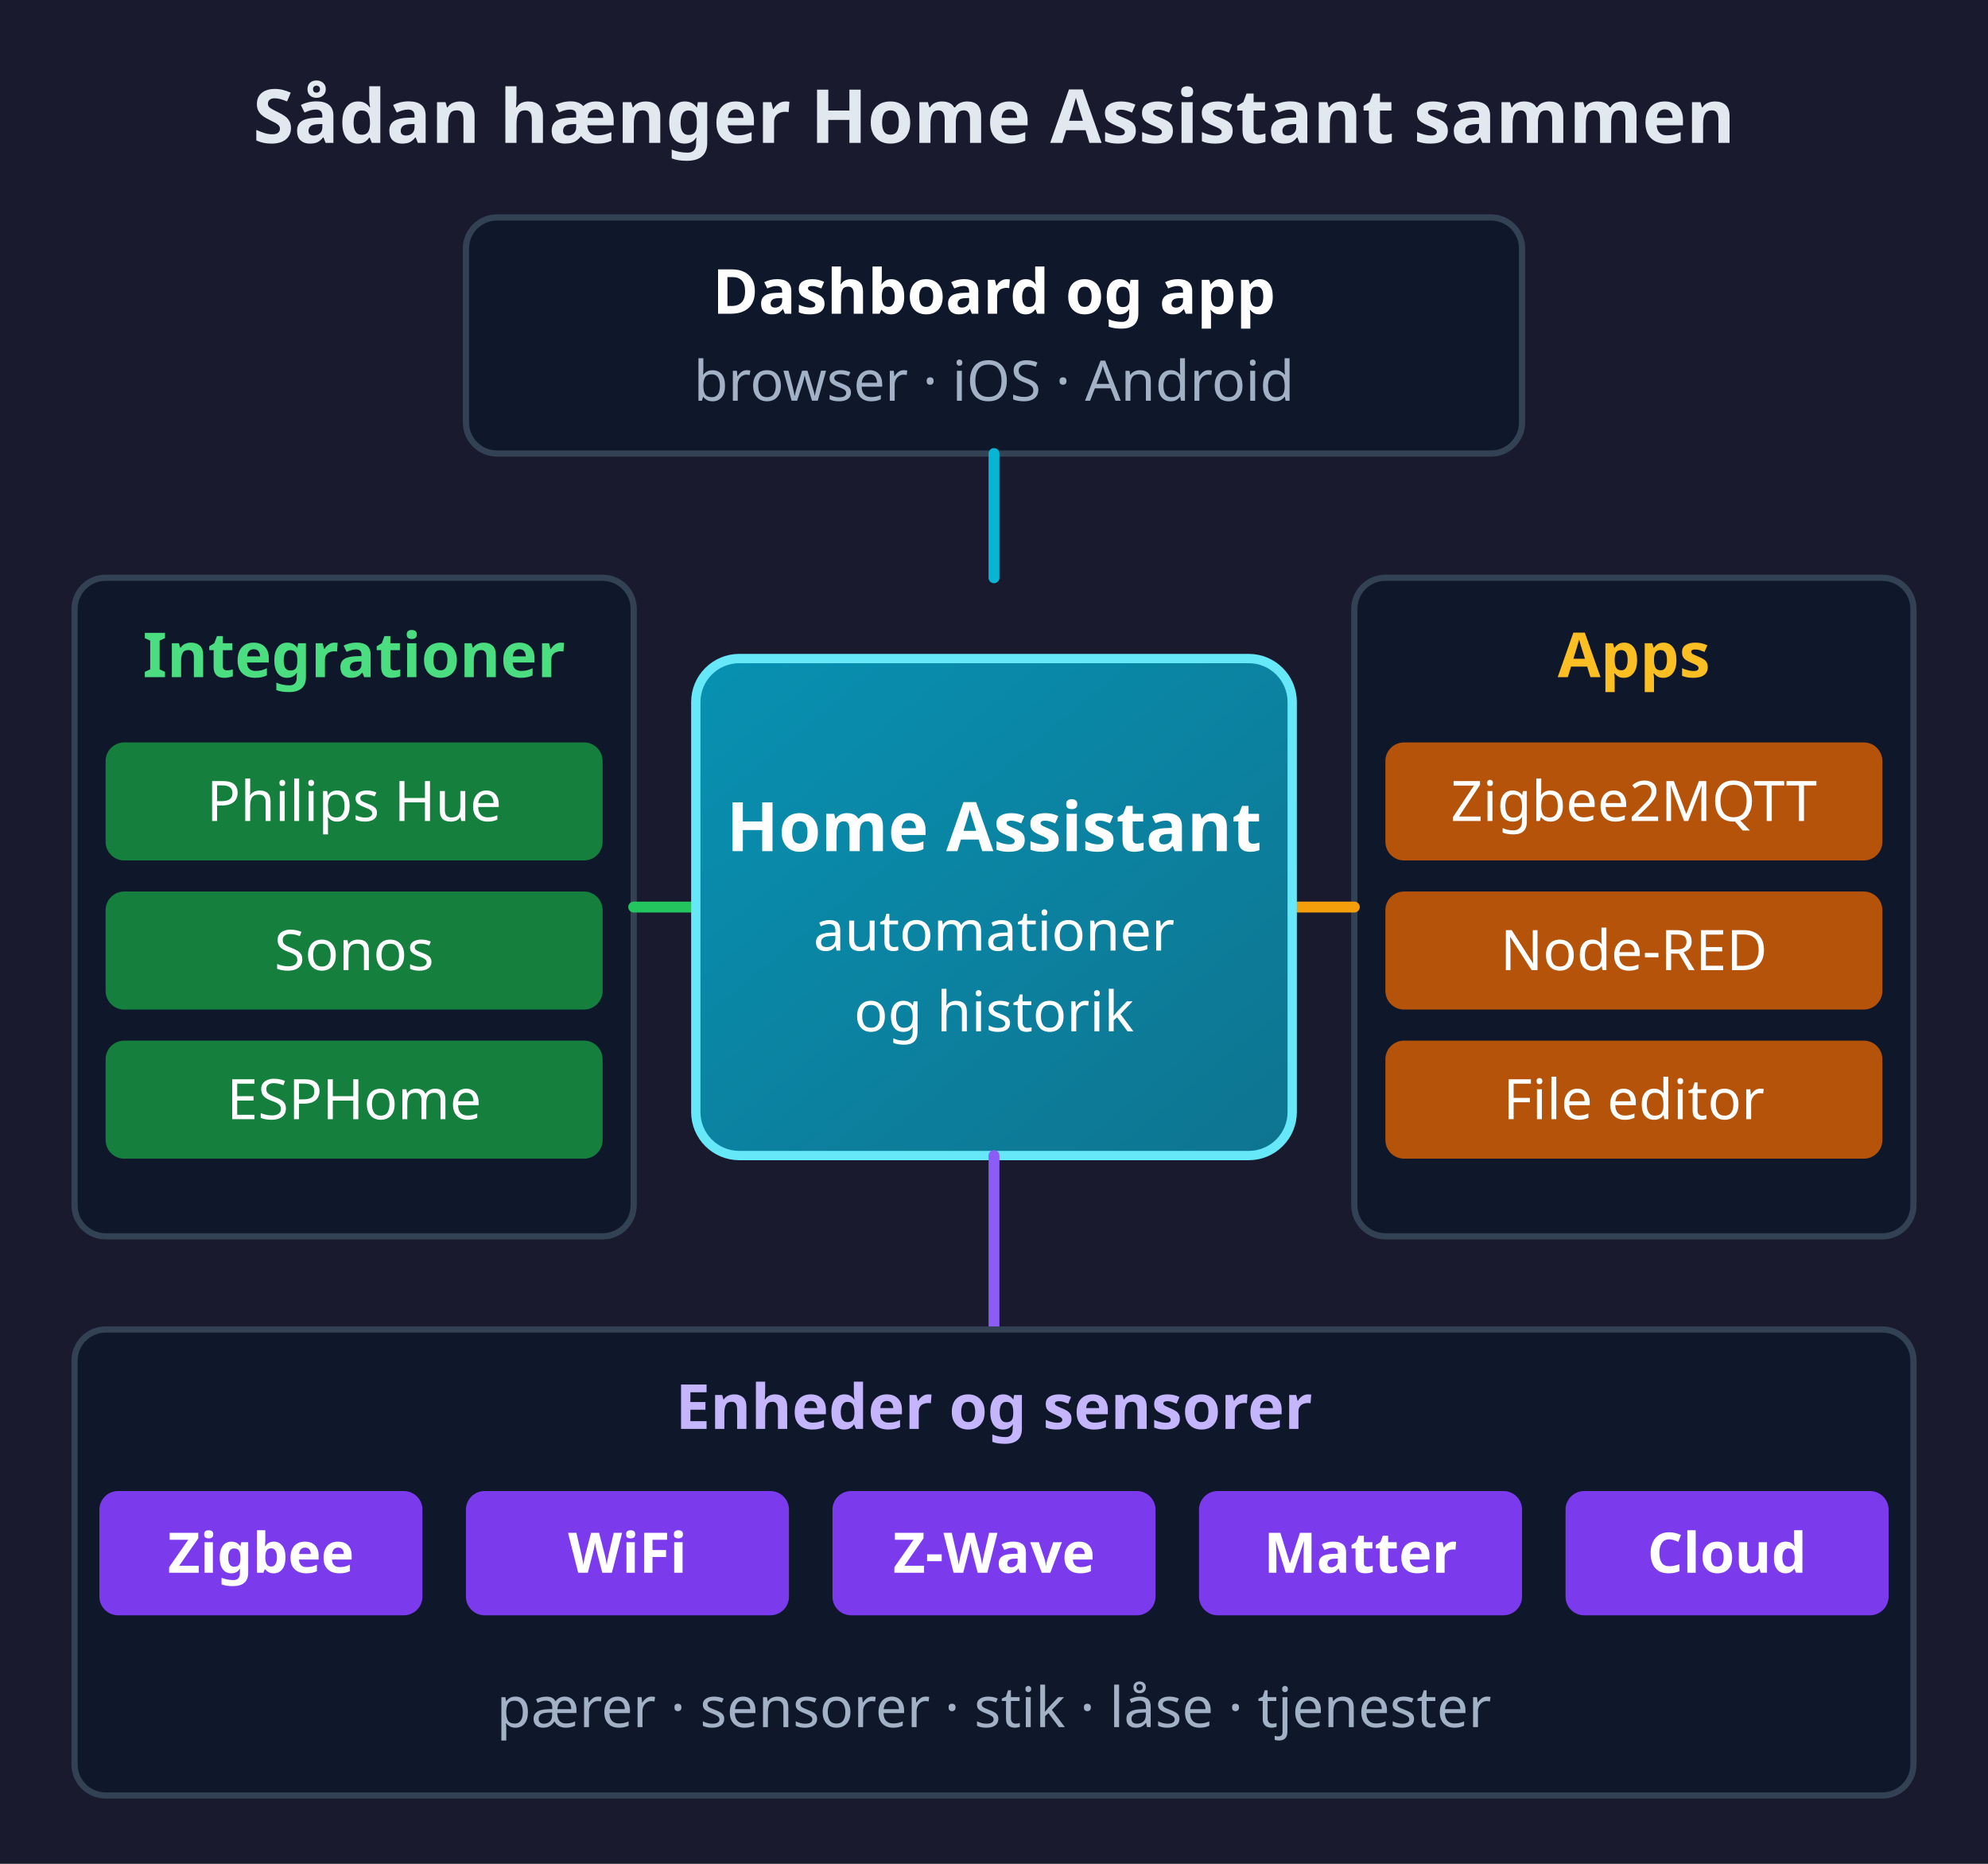
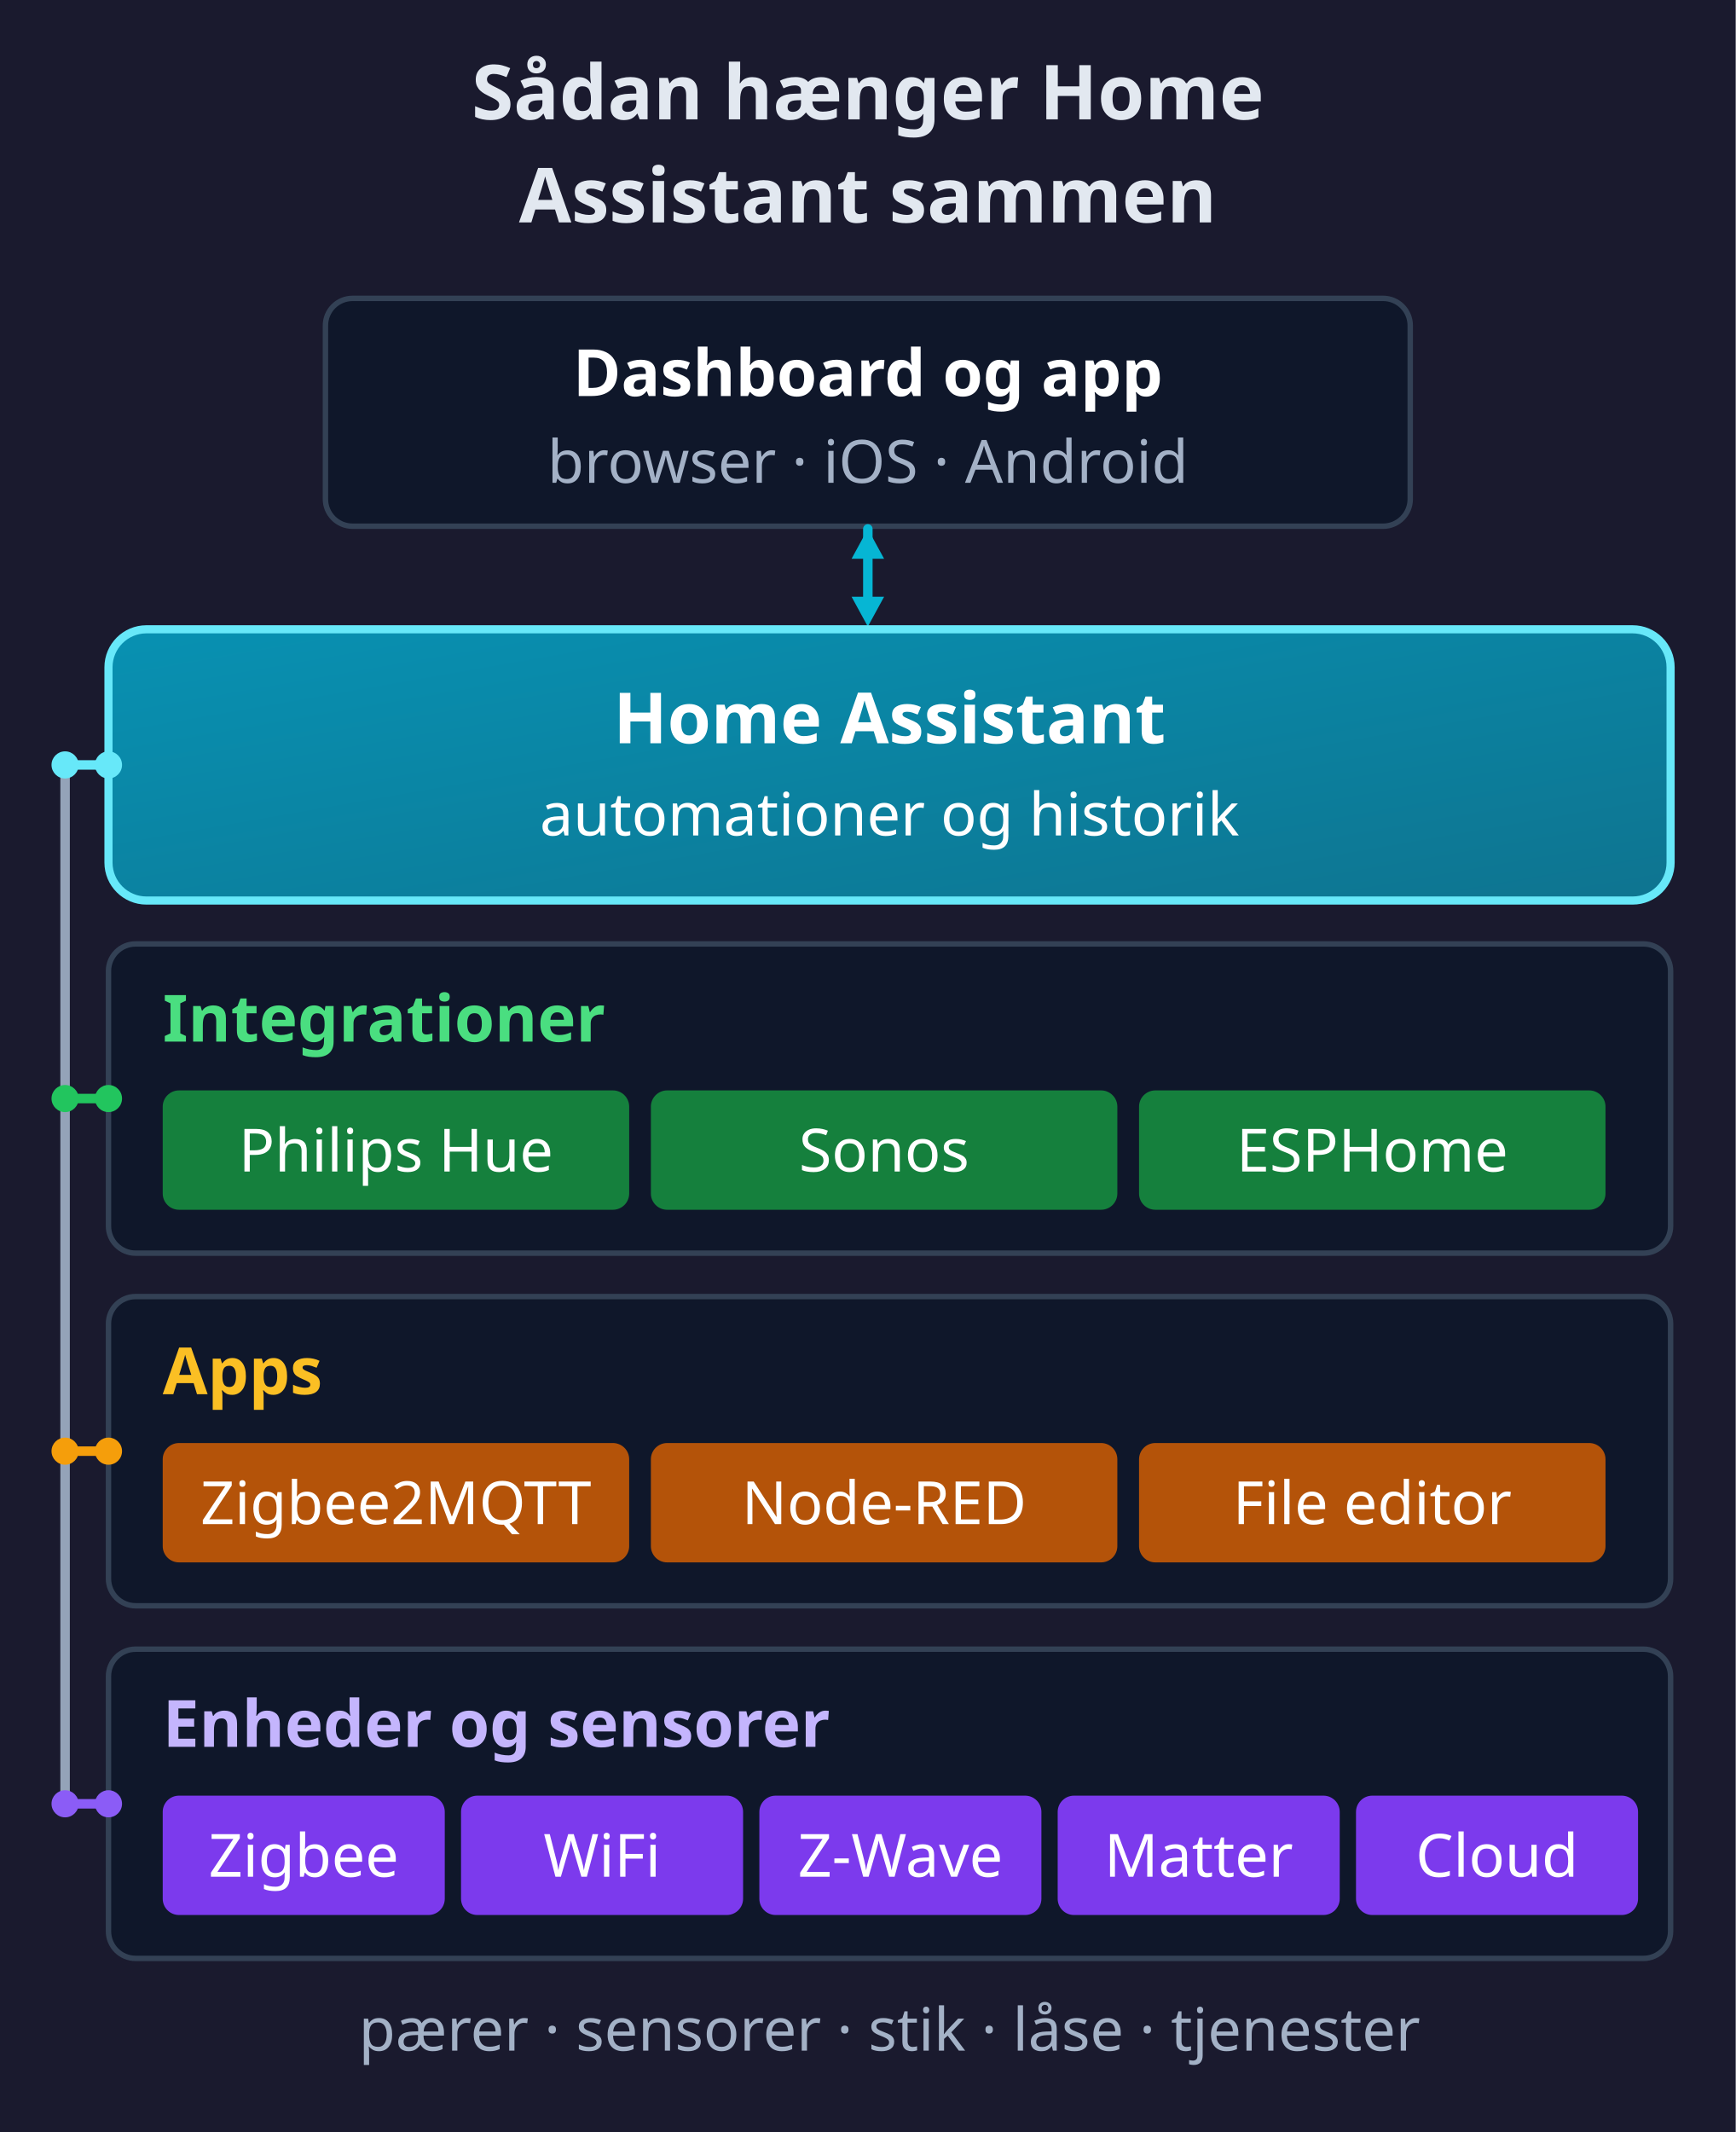
- <svg xmlns="http://www.w3.org/2000/svg" viewBox="0 0 640 600" role="img" lang="da" font-family="system-ui, sans-serif">
+ <svg xmlns="http://www.w3.org/2000/svg" viewBox="0 0 640 786" role="img" lang="da" font-family="system-ui, sans-serif">
  <defs>
    <linearGradient id="core" x1="0" y1="0" x2="1" y2="1">
      <stop offset="0" stop-color="#0891b2" />
      <stop offset="1" stop-color="#0e7490" />
    </linearGradient>
  </defs>
-   <rect x="0" y="0" width="640" height="600" fill="#1a1a2e" />
-   <text x="320" y="46" font-size="24" fill="#e2e8f0" text-anchor="middle" font-weight="700">Sådan hænger Home Assistant sammen</text>
-   <rect x="150" y="70" width="340" height="76" rx="10" fill="#0f172a" stroke="#334155" stroke-width="2" />
-   <text x="320" y="101" font-size="20" fill="#ffffff" text-anchor="middle" font-weight="700">Dashboard og app</text>
-   <text x="320" y="129" font-size="18" fill="#a3b1c6" text-anchor="middle">browser · iOS · Android</text>
-   <path d="M320 146L320 186" fill="none" stroke="#06b6d4" stroke-width="3.5" stroke-linecap="round" stroke-linejoin="round" />
-   <rect x="24" y="186" width="180" height="212" rx="10" fill="#0f172a" stroke="#334155" stroke-width="2" />
-   <text x="114" y="218" font-size="20" fill="#4ade80" text-anchor="middle" font-weight="700">Integrationer</text>
-   <rect x="34" y="239" width="160" height="38" rx="6" fill="#15803d" />
-   <text x="114" y="264.3" font-size="18" fill="#ffffff" text-anchor="middle">Philips Hue</text>
-   <rect x="34" y="287" width="160" height="38" rx="6" fill="#15803d" />
-   <text x="114" y="312.3" font-size="18" fill="#ffffff" text-anchor="middle">Sonos</text>
-   <rect x="34" y="335" width="160" height="38" rx="6" fill="#15803d" />
-   <text x="114" y="360.3" font-size="18" fill="#ffffff" text-anchor="middle">ESPHome</text>
-   <rect x="436" y="186" width="180" height="212" rx="10" fill="#0f172a" stroke="#334155" stroke-width="2" />
-   <text x="526" y="218" font-size="20" fill="#fbbf24" text-anchor="middle" font-weight="700">Apps</text>
-   <rect x="446" y="239" width="160" height="38" rx="6" fill="#b45309" />
-   <text x="526" y="264.3" font-size="18" fill="#ffffff" text-anchor="middle">Zigbee2MQTT</text>
-   <rect x="446" y="287" width="160" height="38" rx="6" fill="#b45309" />
-   <text x="526" y="312.3" font-size="18" fill="#ffffff" text-anchor="middle">Node-RED</text>
-   <rect x="446" y="335" width="160" height="38" rx="6" fill="#b45309" />
-   <text x="526" y="360.3" font-size="18" fill="#ffffff" text-anchor="middle">File editor</text>
-   <path d="M204 292L224 292" fill="none" stroke="#22c55e" stroke-width="3.5" stroke-linecap="round" stroke-linejoin="round" />
-   <path d="M416 292L436 292" fill="none" stroke="#f59e0b" stroke-width="3.5" stroke-linecap="round" stroke-linejoin="round" />
-   <rect x="224" y="212" width="192" height="160" rx="14" fill="url(#core)" stroke="#67e8f9" stroke-width="3" />
-   <text x="320" y="274" font-size="22" fill="#ffffff" text-anchor="middle" font-weight="700">Home Assistant</text>
-   <text x="320" y="306" font-size="18" fill="#ffffff" text-anchor="middle">automationer</text>
-   <text x="320" y="332" font-size="18" fill="#ffffff" text-anchor="middle">og historik</text>
-   <path d="M320 372L320 428" fill="none" stroke="#8b5cf6" stroke-width="3.5" stroke-linecap="round" stroke-linejoin="round" />
-   <rect x="24" y="428" width="592" height="150" rx="10" fill="#0f172a" stroke="#334155" stroke-width="2" />
-   <text x="320" y="460" font-size="20" fill="#c4b5fd" text-anchor="middle" font-weight="700">Enheder og sensorer</text>
-   <rect x="32" y="480" width="104" height="40" rx="6" fill="#7c3aed" />
-   <text x="84" y="506.3" font-size="18" fill="#ffffff" text-anchor="middle" font-weight="700">Zigbee</text>
-   <rect x="150" y="480" width="104" height="40" rx="6" fill="#7c3aed" />
-   <text x="202" y="506.3" font-size="18" fill="#ffffff" text-anchor="middle" font-weight="700">WiFi</text>
-   <rect x="268" y="480" width="104" height="40" rx="6" fill="#7c3aed" />
-   <text x="320" y="506.3" font-size="18" fill="#ffffff" text-anchor="middle" font-weight="700">Z-Wave</text>
-   <rect x="386" y="480" width="104" height="40" rx="6" fill="#7c3aed" />
-   <text x="438" y="506.3" font-size="18" fill="#ffffff" text-anchor="middle" font-weight="700">Matter</text>
-   <rect x="504" y="480" width="104" height="40" rx="6" fill="#7c3aed" />
-   <text x="556" y="506.3" font-size="18" fill="#ffffff" text-anchor="middle" font-weight="700">Cloud</text>
-   <text x="320" y="556" font-size="18" fill="#a3b1c6" text-anchor="middle">pærer · sensorer · stik · låse · tjenester</text>
+   <rect x="0" y="0" width="640" height="786" fill="#1a1a2e" />
+   <text x="320" y="44" font-size="28" fill="#e2e8f0" text-anchor="middle" font-weight="700">Sådan hænger Home</text>
+   <text x="320" y="82" font-size="28" fill="#e2e8f0" text-anchor="middle" font-weight="700">Assistant sammen</text>
+   <rect x="120" y="110" width="400" height="84" rx="10" fill="#0f172a" stroke="#334155" stroke-width="2" />
+   <text x="320" y="146" font-size="24" fill="#ffffff" text-anchor="middle" font-weight="700">Dashboard og app</text>
+   <text x="320" y="178" font-size="22" fill="#a3b1c6" text-anchor="middle">browser · iOS · Android</text>
+   <path d="M320 195L320 220" fill="none" stroke="#06b6d4" stroke-width="3.5" stroke-linecap="round" stroke-linejoin="round" />
+   <path d="M320 231L314 220L326 220Z" fill="#06b6d4" />
+   <path d="M320 195L326 206L314 206Z" fill="#06b6d4" />
+   <rect x="40" y="232" width="576" height="100" rx="14" fill="url(#core)" stroke="#67e8f9" stroke-width="3" />
+   <text x="328" y="274" font-size="26" fill="#ffffff" text-anchor="middle" font-weight="700">Home Assistant</text>
+   <text x="328" y="308" font-size="22" fill="#ffffff" text-anchor="middle">automationer og historik</text>
+   <rect x="40" y="348" width="576" height="114" rx="10" fill="#0f172a" stroke="#334155" stroke-width="2" />
+   <text x="60" y="384" font-size="24" fill="#4ade80" font-weight="700">Integrationer</text>
+   <rect x="60" y="402" width="172" height="44" rx="6" fill="#15803d" />
+   <text x="146" y="431.9" font-size="22" fill="#ffffff" text-anchor="middle">Philips Hue</text>
+   <rect x="240" y="402" width="172" height="44" rx="6" fill="#15803d" />
+   <text x="326" y="431.9" font-size="22" fill="#ffffff" text-anchor="middle">Sonos</text>
+   <rect x="420" y="402" width="172" height="44" rx="6" fill="#15803d" />
+   <text x="506" y="431.9" font-size="22" fill="#ffffff" text-anchor="middle">ESPHome</text>
+   <rect x="40" y="478" width="576" height="114" rx="10" fill="#0f172a" stroke="#334155" stroke-width="2" />
+   <text x="60" y="514" font-size="24" fill="#fbbf24" font-weight="700">Apps</text>
+   <rect x="60" y="532" width="172" height="44" rx="6" fill="#b45309" />
+   <text x="146" y="561.9" font-size="22" fill="#ffffff" text-anchor="middle">Zigbee2MQTT</text>
+   <rect x="240" y="532" width="172" height="44" rx="6" fill="#b45309" />
+   <text x="326" y="561.9" font-size="22" fill="#ffffff" text-anchor="middle">Node-RED</text>
+   <rect x="420" y="532" width="172" height="44" rx="6" fill="#b45309" />
+   <text x="506" y="561.9" font-size="22" fill="#ffffff" text-anchor="middle">File editor</text>
+   <rect x="40" y="608" width="576" height="114" rx="10" fill="#0f172a" stroke="#334155" stroke-width="2" />
+   <text x="60" y="644" font-size="24" fill="#c4b5fd" font-weight="700">Enheder og sensorer</text>
+   <rect x="60" y="662" width="104" height="44" rx="6" fill="#7c3aed" />
+   <text x="112" y="691.9" font-size="22" fill="#ffffff" text-anchor="middle">Zigbee</text>
+   <rect x="170" y="662" width="104" height="44" rx="6" fill="#7c3aed" />
+   <text x="222" y="691.9" font-size="22" fill="#ffffff" text-anchor="middle">WiFi</text>
+   <rect x="280" y="662" width="104" height="44" rx="6" fill="#7c3aed" />
+   <text x="332" y="691.9" font-size="22" fill="#ffffff" text-anchor="middle">Z-Wave</text>
+   <rect x="390" y="662" width="104" height="44" rx="6" fill="#7c3aed" />
+   <text x="442" y="691.9" font-size="22" fill="#ffffff" text-anchor="middle">Matter</text>
+   <rect x="500" y="662" width="104" height="44" rx="6" fill="#7c3aed" />
+   <text x="552" y="691.9" font-size="22" fill="#ffffff" text-anchor="middle">Cloud</text>
+   <path d="M24 282V665" fill="none" stroke="#94a3b8" stroke-width="3.5" stroke-linecap="round" stroke-linejoin="round" />
+   <path d="M24 282L40 282" fill="none" stroke="#67e8f9" stroke-width="3.5" stroke-linecap="round" stroke-linejoin="round" />
+   <circle cx="24" cy="282" r="5" fill="#67e8f9" />
+   <circle cx="40" cy="282" r="5" fill="#67e8f9" />
+   <path d="M24 405L40 405" fill="none" stroke="#22c55e" stroke-width="3.5" stroke-linecap="round" stroke-linejoin="round" />
+   <circle cx="24" cy="405" r="5" fill="#22c55e" />
+   <circle cx="40" cy="405" r="5" fill="#22c55e" />
+   <path d="M24 535L40 535" fill="none" stroke="#f59e0b" stroke-width="3.5" stroke-linecap="round" stroke-linejoin="round" />
+   <circle cx="24" cy="535" r="5" fill="#f59e0b" />
+   <circle cx="40" cy="535" r="5" fill="#f59e0b" />
+   <path d="M24 665L40 665" fill="none" stroke="#8b5cf6" stroke-width="3.5" stroke-linecap="round" stroke-linejoin="round" />
+   <circle cx="24" cy="665" r="5" fill="#8b5cf6" />
+   <circle cx="40" cy="665" r="5" fill="#8b5cf6" />
+   <text x="328" y="756" font-size="22" fill="#a3b1c6" text-anchor="middle">pærer · sensorer · stik · låse · tjenester</text>
</svg>
